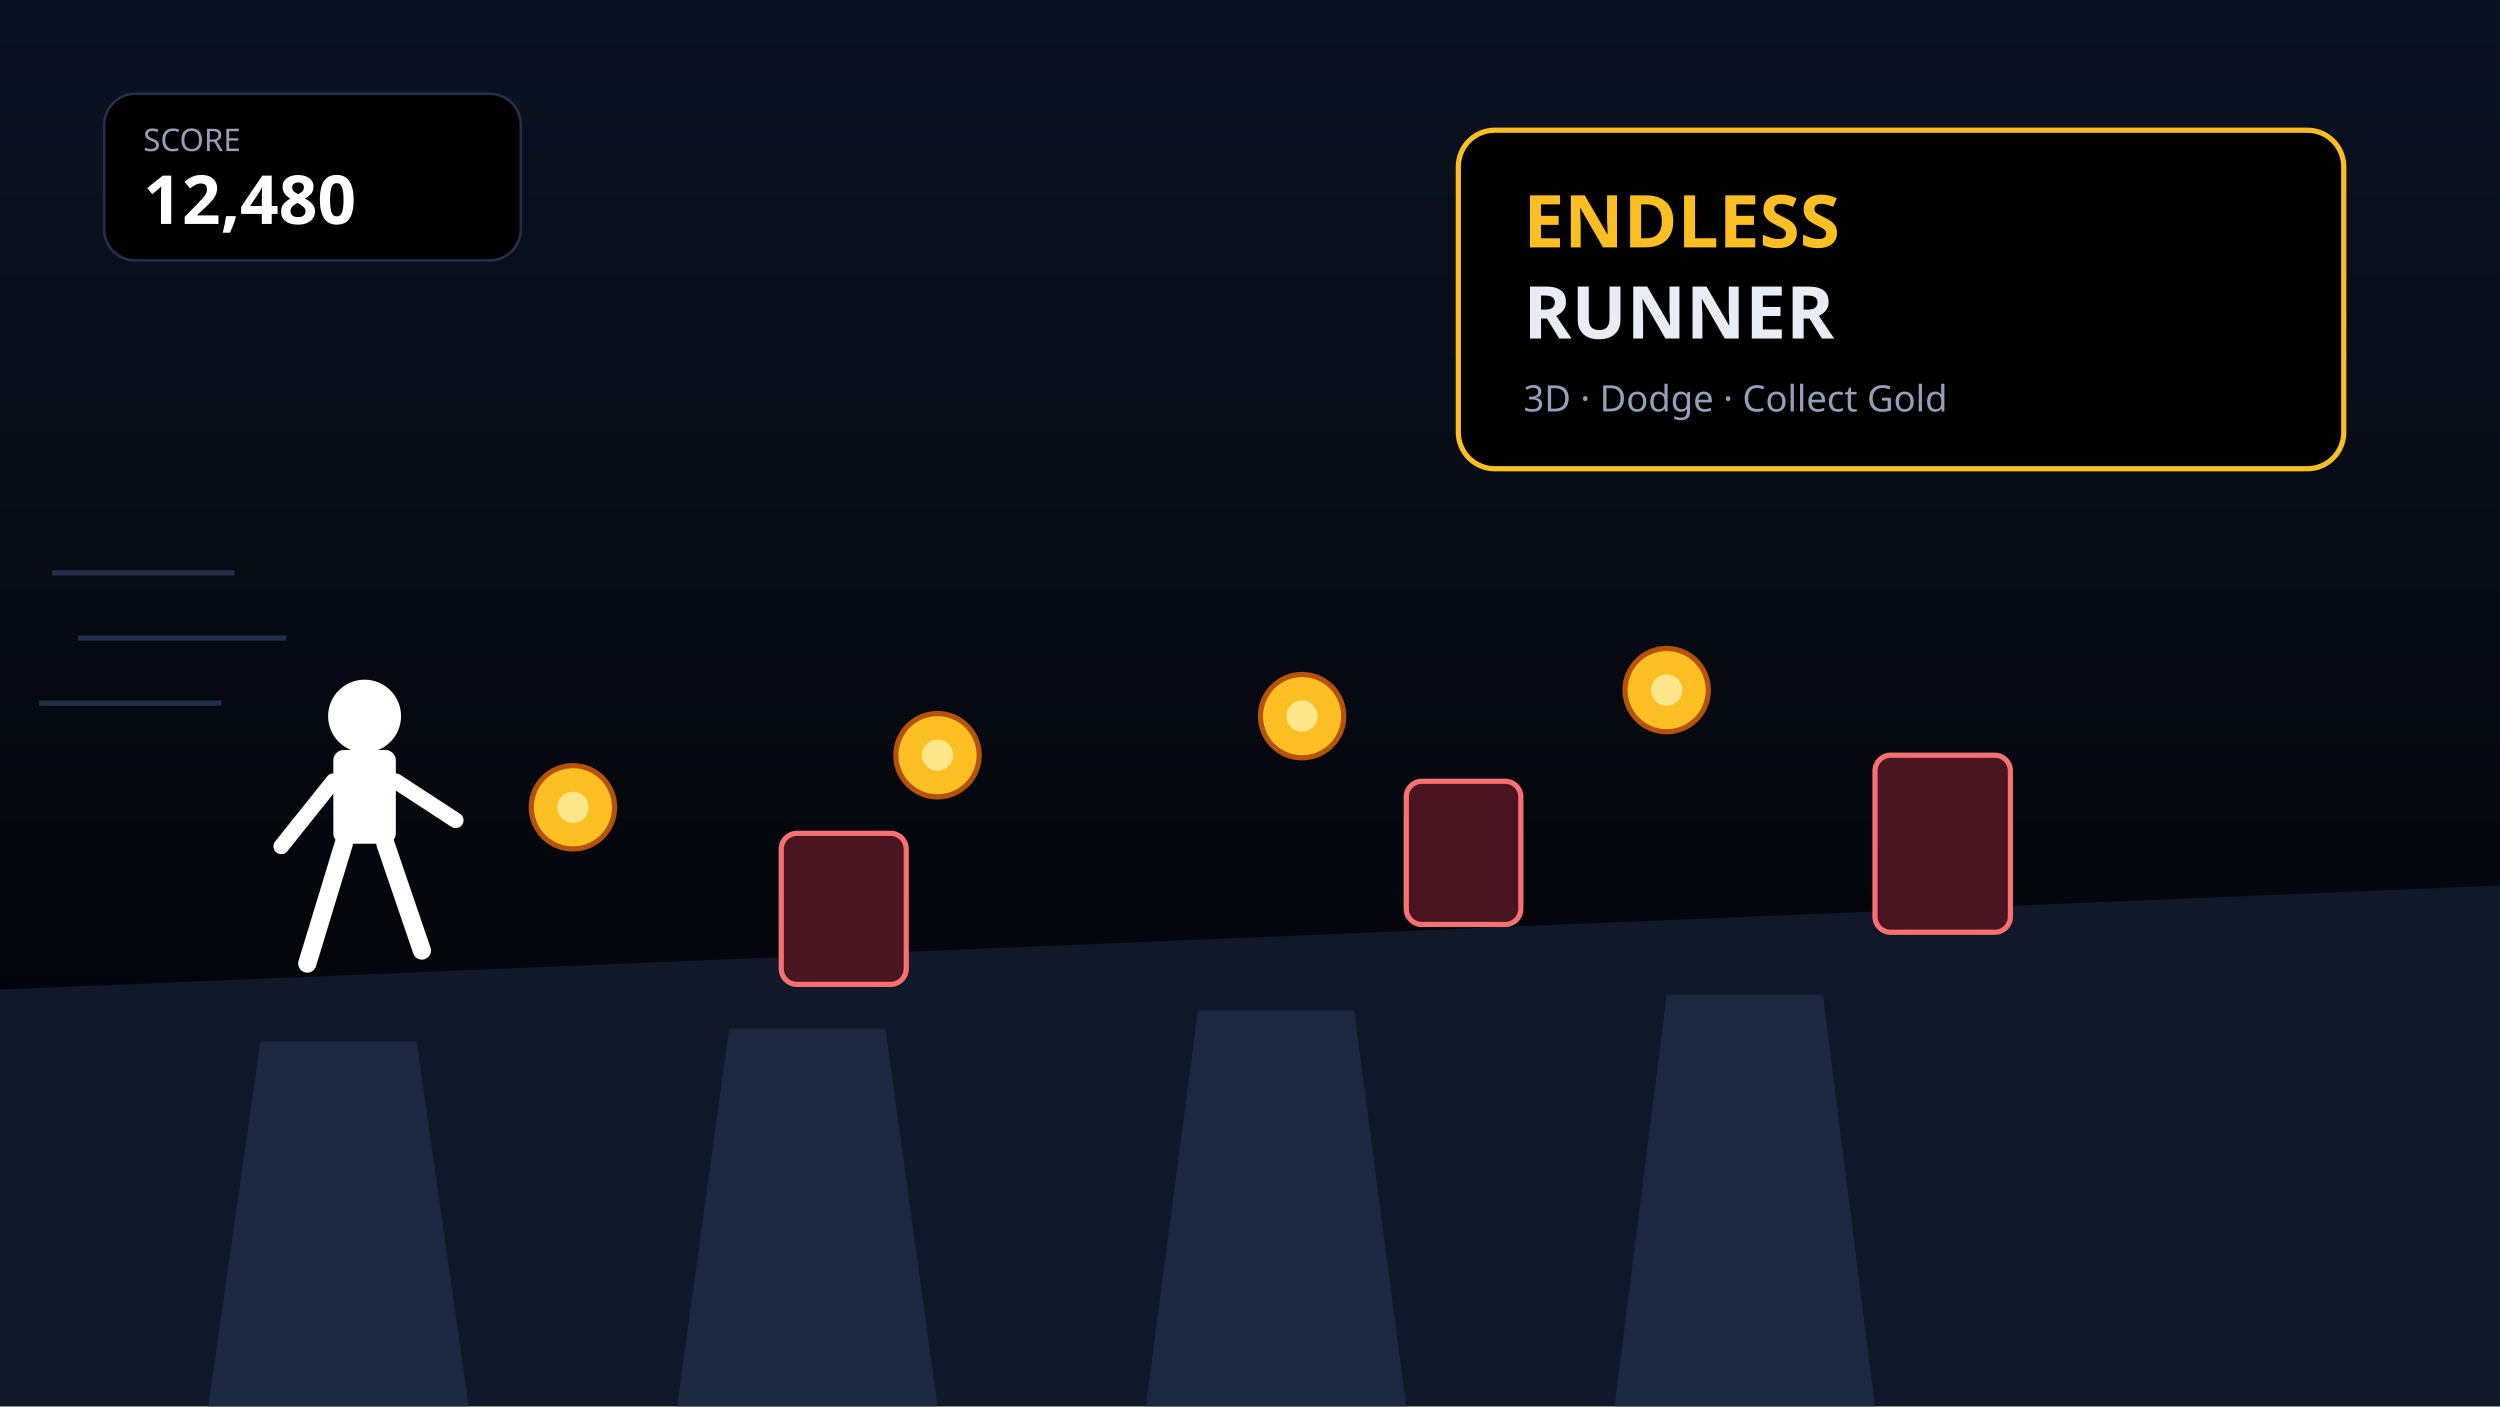
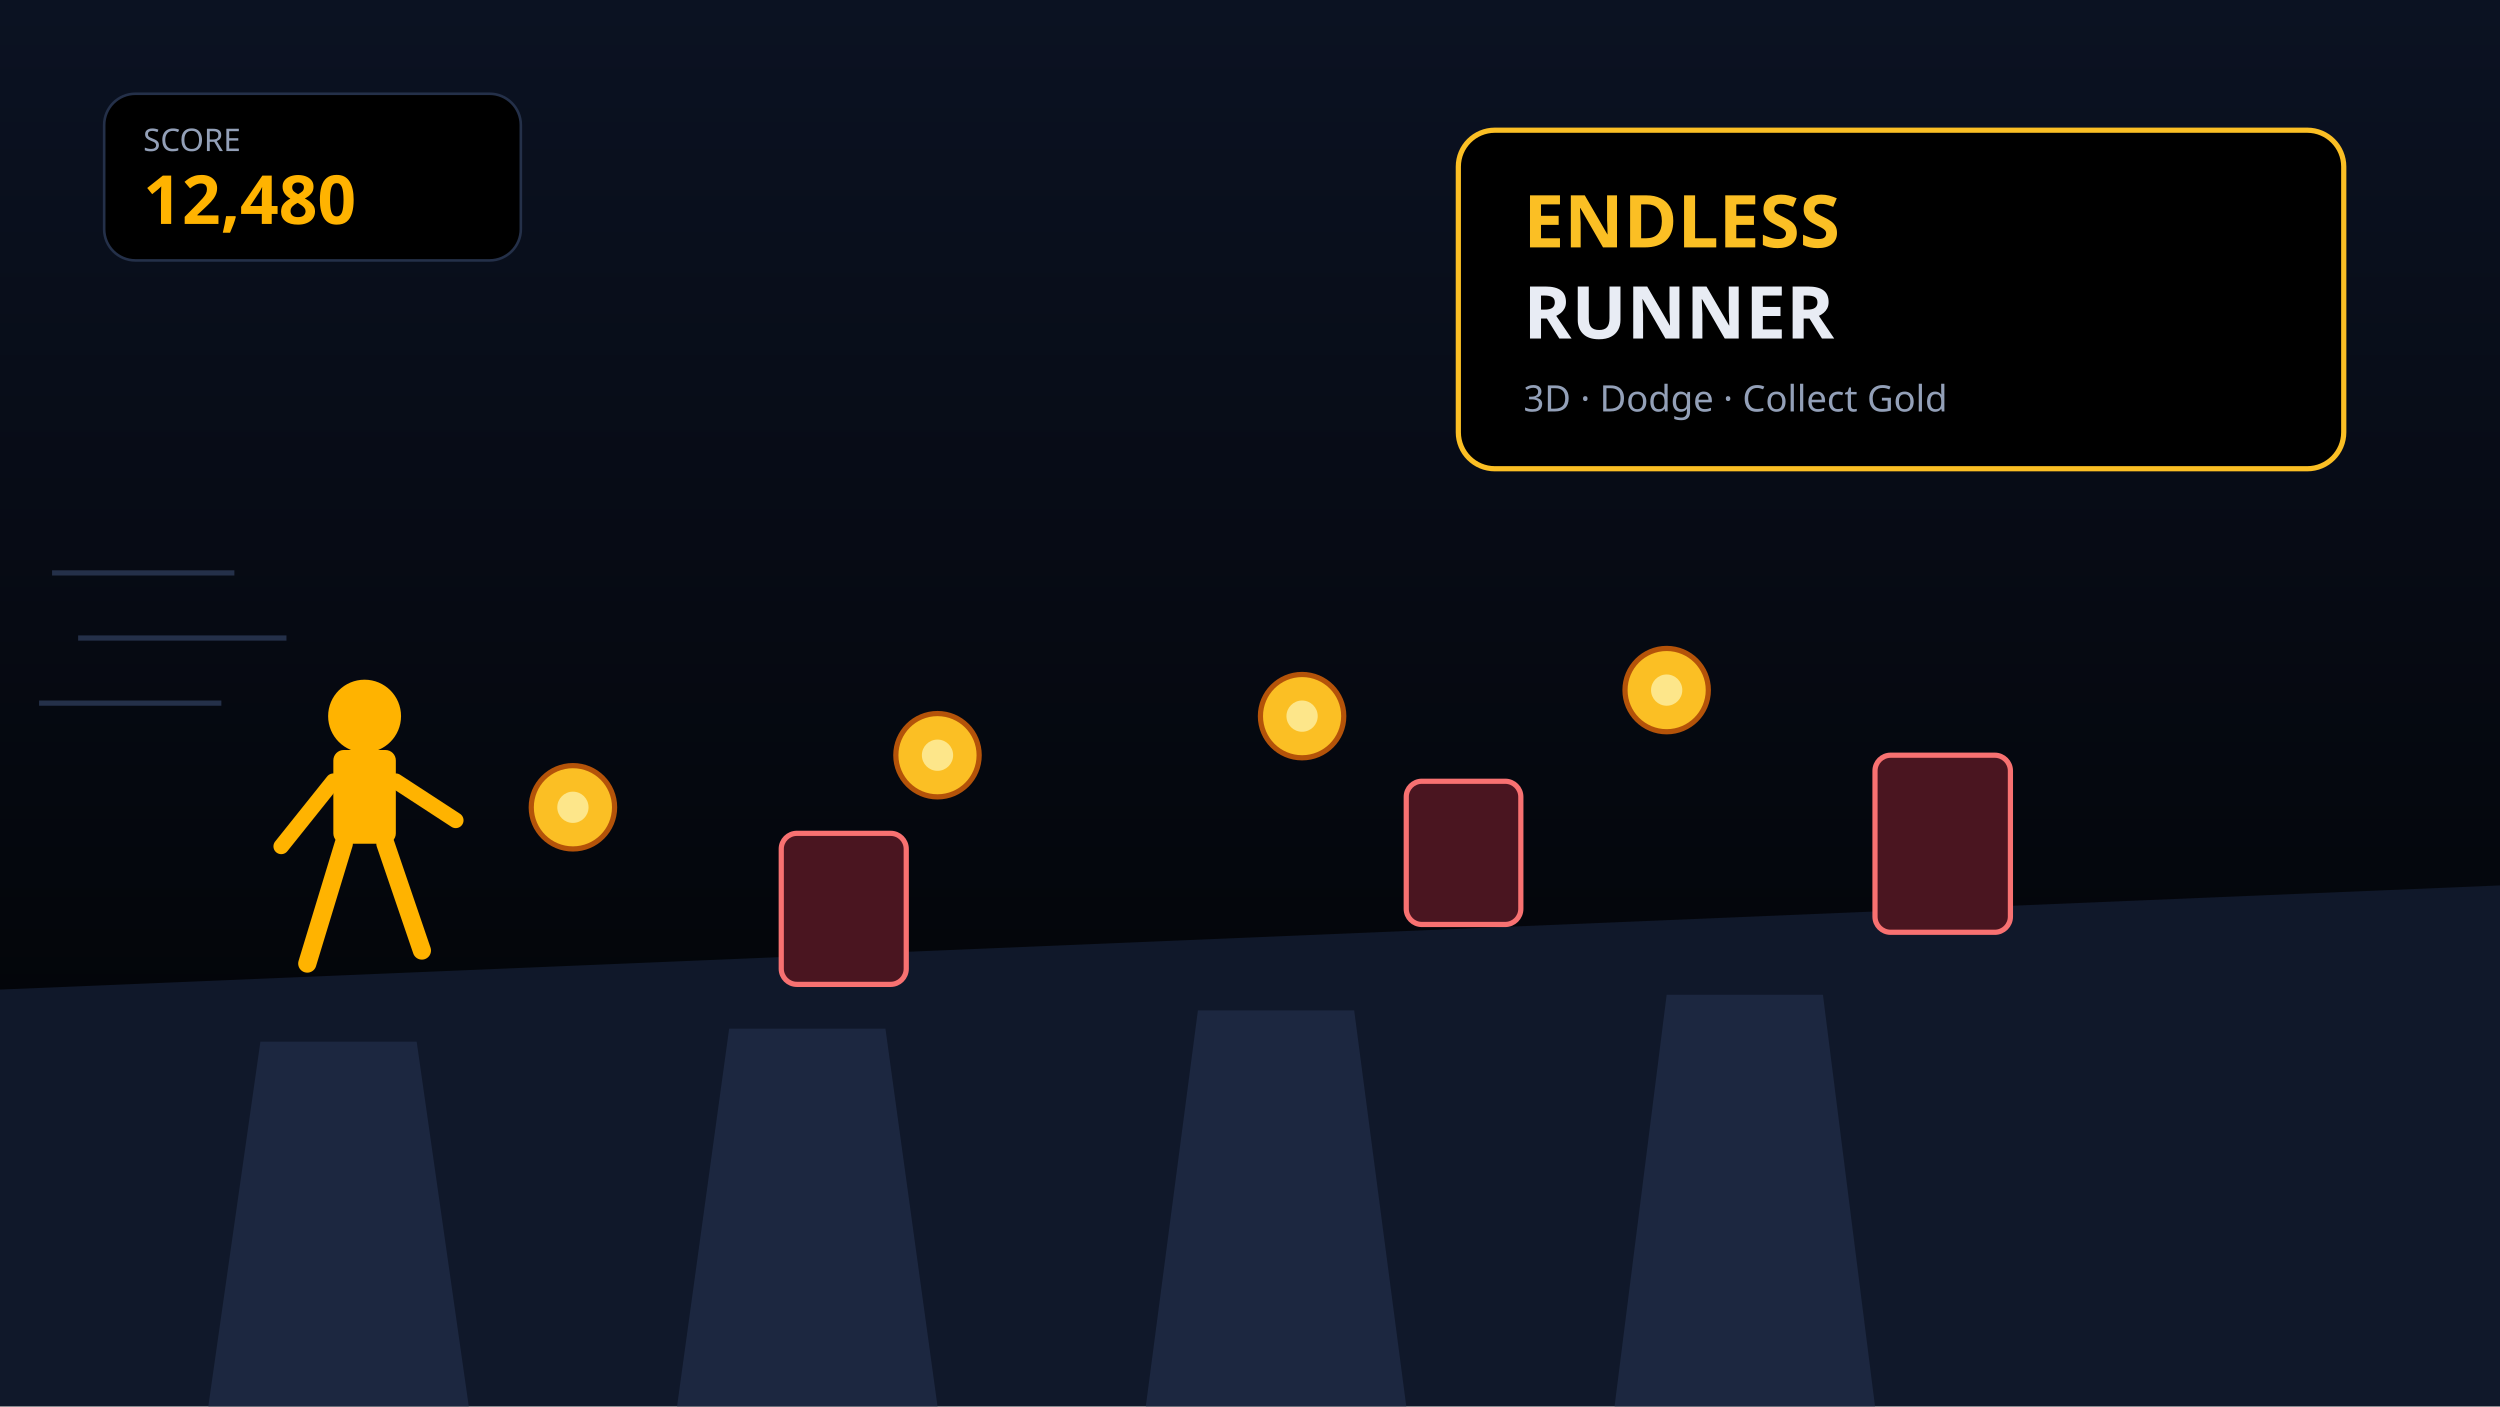
<svg xmlns="http://www.w3.org/2000/svg" viewBox="0 0 960 540" width="960" height="540">
  <defs>
    <linearGradient id="bg2" x1="0" y1="0" x2="0" y2="1">
      <stop offset="0%" stop-color="#0b1222" />
      <stop offset="100%" stop-color="#000000" />
    </linearGradient>
  </defs>
  <rect width="960" height="540" fill="url(#bg2)" />
  <polygon points="0,380 960,340 960,540 0,540" fill="#10182a" />
  <polygon points="100,400 160,400 180,540 80,540" fill="#1c2740" />
  <polygon points="280,395 340,395 360,540 260,540" fill="#1c2740" />
  <polygon points="460,388 520,388 540,540 440,540" fill="#1c2740" />
  <polygon points="640,382 700,382 720,540 620,540" fill="#1c2740" />
  <circle cx="220" cy="310" r="16" fill="#fbbf24" stroke="#b45309" stroke-width="2" />
  <circle cx="220" cy="310" r="6" fill="#fde68a" />
  <circle cx="360" cy="290" r="16" fill="#fbbf24" stroke="#b45309" stroke-width="2" />
  <circle cx="360" cy="290" r="6" fill="#fde68a" />
  <circle cx="500" cy="275" r="16" fill="#fbbf24" stroke="#b45309" stroke-width="2" />
  <circle cx="500" cy="275" r="6" fill="#fde68a" />
  <circle cx="640" cy="265" r="16" fill="#fbbf24" stroke="#b45309" stroke-width="2" />
  <circle cx="640" cy="265" r="6" fill="#fde68a" />
  <rect x="300" y="320" width="48" height="58" rx="6" fill="#4a1520" stroke="#f87171" stroke-width="2" />
  <rect x="540" y="300" width="44" height="55" rx="6" fill="#4a1520" stroke="#f87171" stroke-width="2" />
  <rect x="720" y="290" width="52" height="68" rx="6" fill="#4a1520" stroke="#f87171" stroke-width="2" />
-   <circle cx="140" cy="275" r="14" fill="#ffffff" />
-   <rect x="128" y="288" width="24" height="36" rx="4" fill="#ffffff" />
-   <line x1="132" y1="324" x2="118" y2="370" stroke="#ffffff" stroke-width="7" stroke-linecap="round" />
-   <line x1="148" y1="324" x2="162" y2="365" stroke="#ffffff" stroke-width="7" stroke-linecap="round" />
-   <line x1="128" y1="300" x2="108" y2="325" stroke="#ffffff" stroke-width="6" stroke-linecap="round" />
-   <line x1="152" y1="300" x2="175" y2="315" stroke="#ffffff" stroke-width="6" stroke-linecap="round" />
+   <circle cx="140" cy="275" r="14" fill="#FFB300" />
+   <rect x="128" y="288" width="24" height="36" rx="4" fill="#FFB300" />
+   <line x1="132" y1="324" x2="118" y2="370" stroke="#FFB300" stroke-width="7" stroke-linecap="round" />
+   <line x1="148" y1="324" x2="162" y2="365" stroke="#FFB300" stroke-width="7" stroke-linecap="round" />
+   <line x1="128" y1="300" x2="108" y2="325" stroke="#FFB300" stroke-width="6" stroke-linecap="round" />
+   <line x1="152" y1="300" x2="175" y2="315" stroke="#FFB300" stroke-width="6" stroke-linecap="round" />
  <line x1="20" y1="220" x2="90" y2="220" stroke="#243049" stroke-width="2" />
  <line x1="30" y1="245" x2="110" y2="245" stroke="#243049" stroke-width="2" />
  <line x1="15" y1="270" x2="85" y2="270" stroke="#243049" stroke-width="2" />
  <rect x="40" y="36" width="160" height="64" rx="12" fill="#000000" stroke="#243049" />
  <text x="55" y="58" font-family="system-ui,sans-serif" font-size="12" fill="#93a0b8">SCORE</text>
-   <text x="55" y="86" font-family="system-ui,sans-serif" font-size="26" font-weight="700" fill="#ffffff">12,480</text>
+   <text x="55" y="86" font-family="system-ui,sans-serif" font-size="26" font-weight="700" fill="#FFB300">12,480</text>
  <rect x="560" y="50" width="340" height="130" rx="14" fill="#000000" stroke="#fbbf24" stroke-width="2" />
  <text x="585" y="95" font-family="system-ui,sans-serif" font-size="28" font-weight="700" fill="#fbbf24">ENDLESS</text>
  <text x="585" y="130" font-family="system-ui,sans-serif" font-size="28" font-weight="700" fill="#e8ecf4">RUNNER</text>
  <text x="585" y="158" font-family="system-ui,sans-serif" font-size="14" fill="#93a0b8">3D · Dodge · Collect Gold</text>
</svg>
